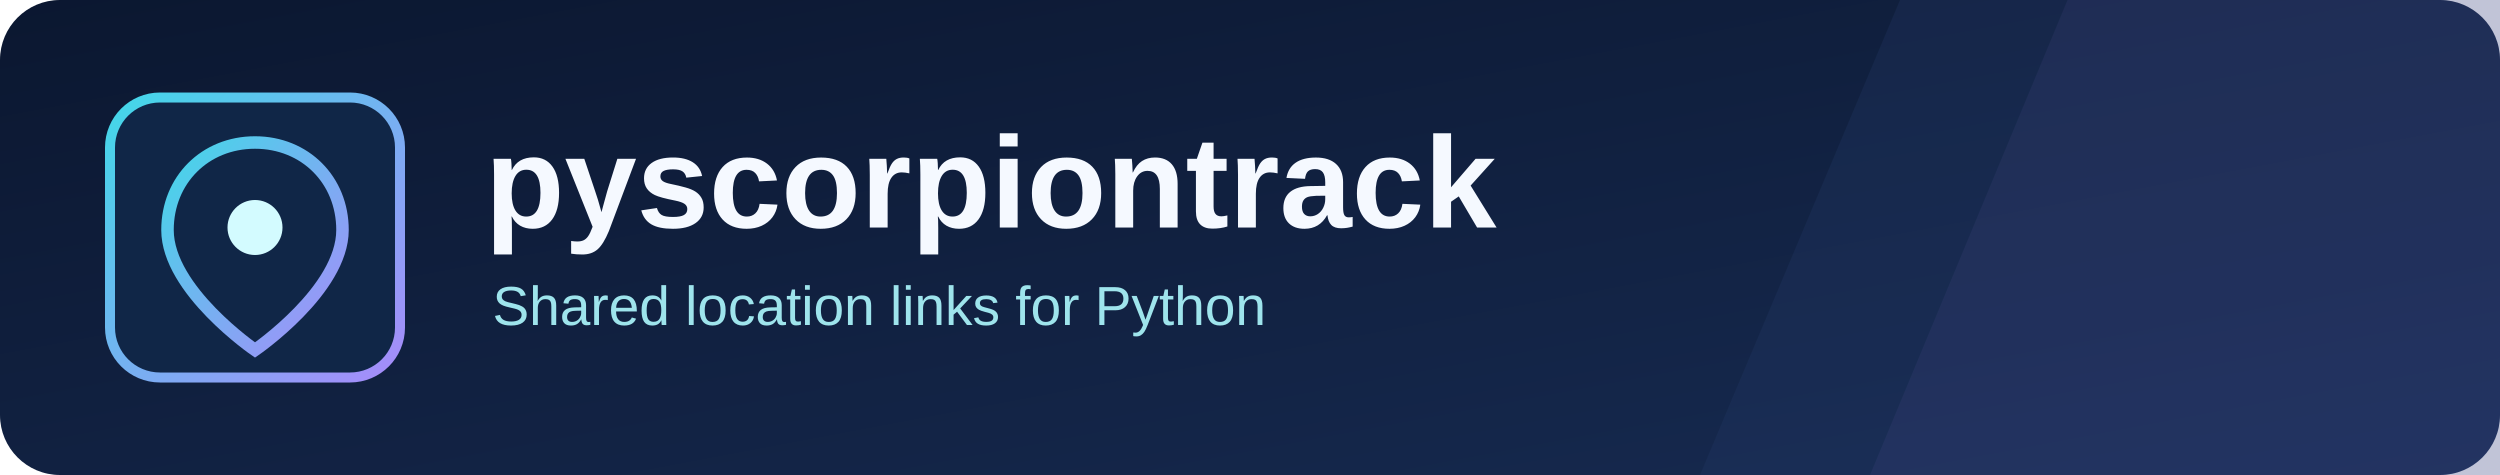
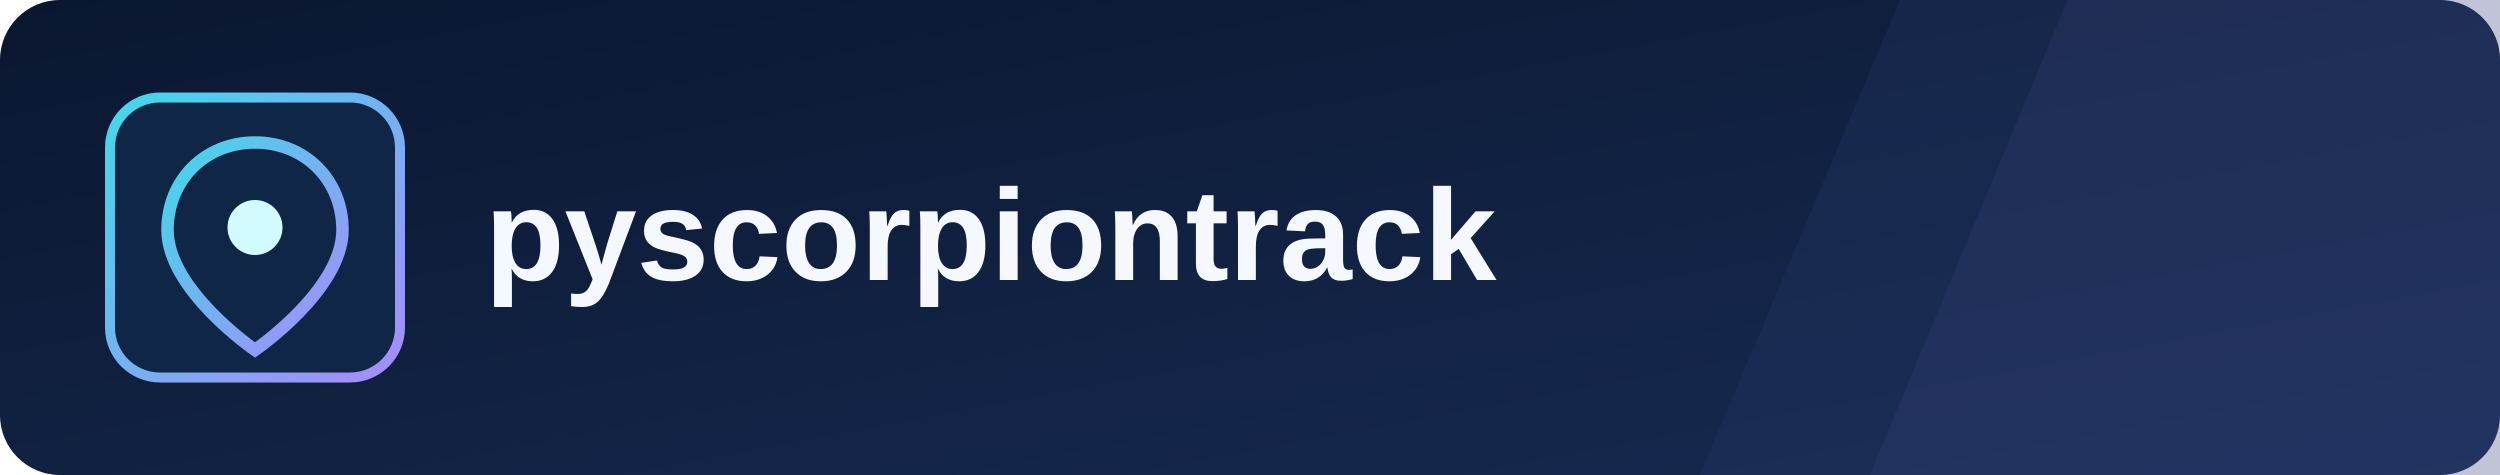
<svg xmlns="http://www.w3.org/2000/svg" width="1000" height="190" viewBox="0 0 1000 190" role="img" aria-labelledby="title desc">
  <defs>
    <linearGradient id="background" x2="1" y2="1">
      <stop stop-color="#0B1730" />
      <stop offset="1" stop-color="#172B52" />
    </linearGradient>
    <linearGradient id="accent" x2="1" y2="1">
      <stop stop-color="#42D8E8" />
      <stop offset="1" stop-color="#A78BFA" />
    </linearGradient>
  </defs>
  <rect width="1000" height="190" rx="24" fill="url(#background)" />
  <path d="M760 0h240v190H680z" fill="#233A68" opacity=".28" />
  <path d="M827 0h173v190H748z" fill="#A78BFA" opacity=".06" />
  <rect x="44" y="39" width="116" height="112" rx="20" fill="#102647" stroke="url(#accent)" stroke-width="4" />
  <path d="M102 57c-20 0-35 15-35 35 0 24 35 48 35 48s35-24 35-48c0-20-15-35-35-35z" fill="none" stroke="url(#accent)" stroke-width="5" />
  <circle cx="102" cy="91" r="11" fill="#D3FBFF" />
-   <text x="194" y="91" fill="#F5F9FF" font-family="Segoe UI, Arial, sans-serif" font-size="52" font-weight="700">pyscorpiontrack</text>
-   <text x="197" y="130" fill="#9EE4EC" font-family="Segoe UI, Arial, sans-serif" font-size="22" font-weight="500">Shared location links for Python</text>
-   <path d="M197 148h126" stroke="url(#accent)" stroke-width="4" stroke-linecap="round" />
+   <text x="194" y="112" fill="#F5F9FF" font-family="Segoe UI, Arial, sans-serif" font-size="52" font-weight="700">pyscorpiontrack</text>
</svg>
